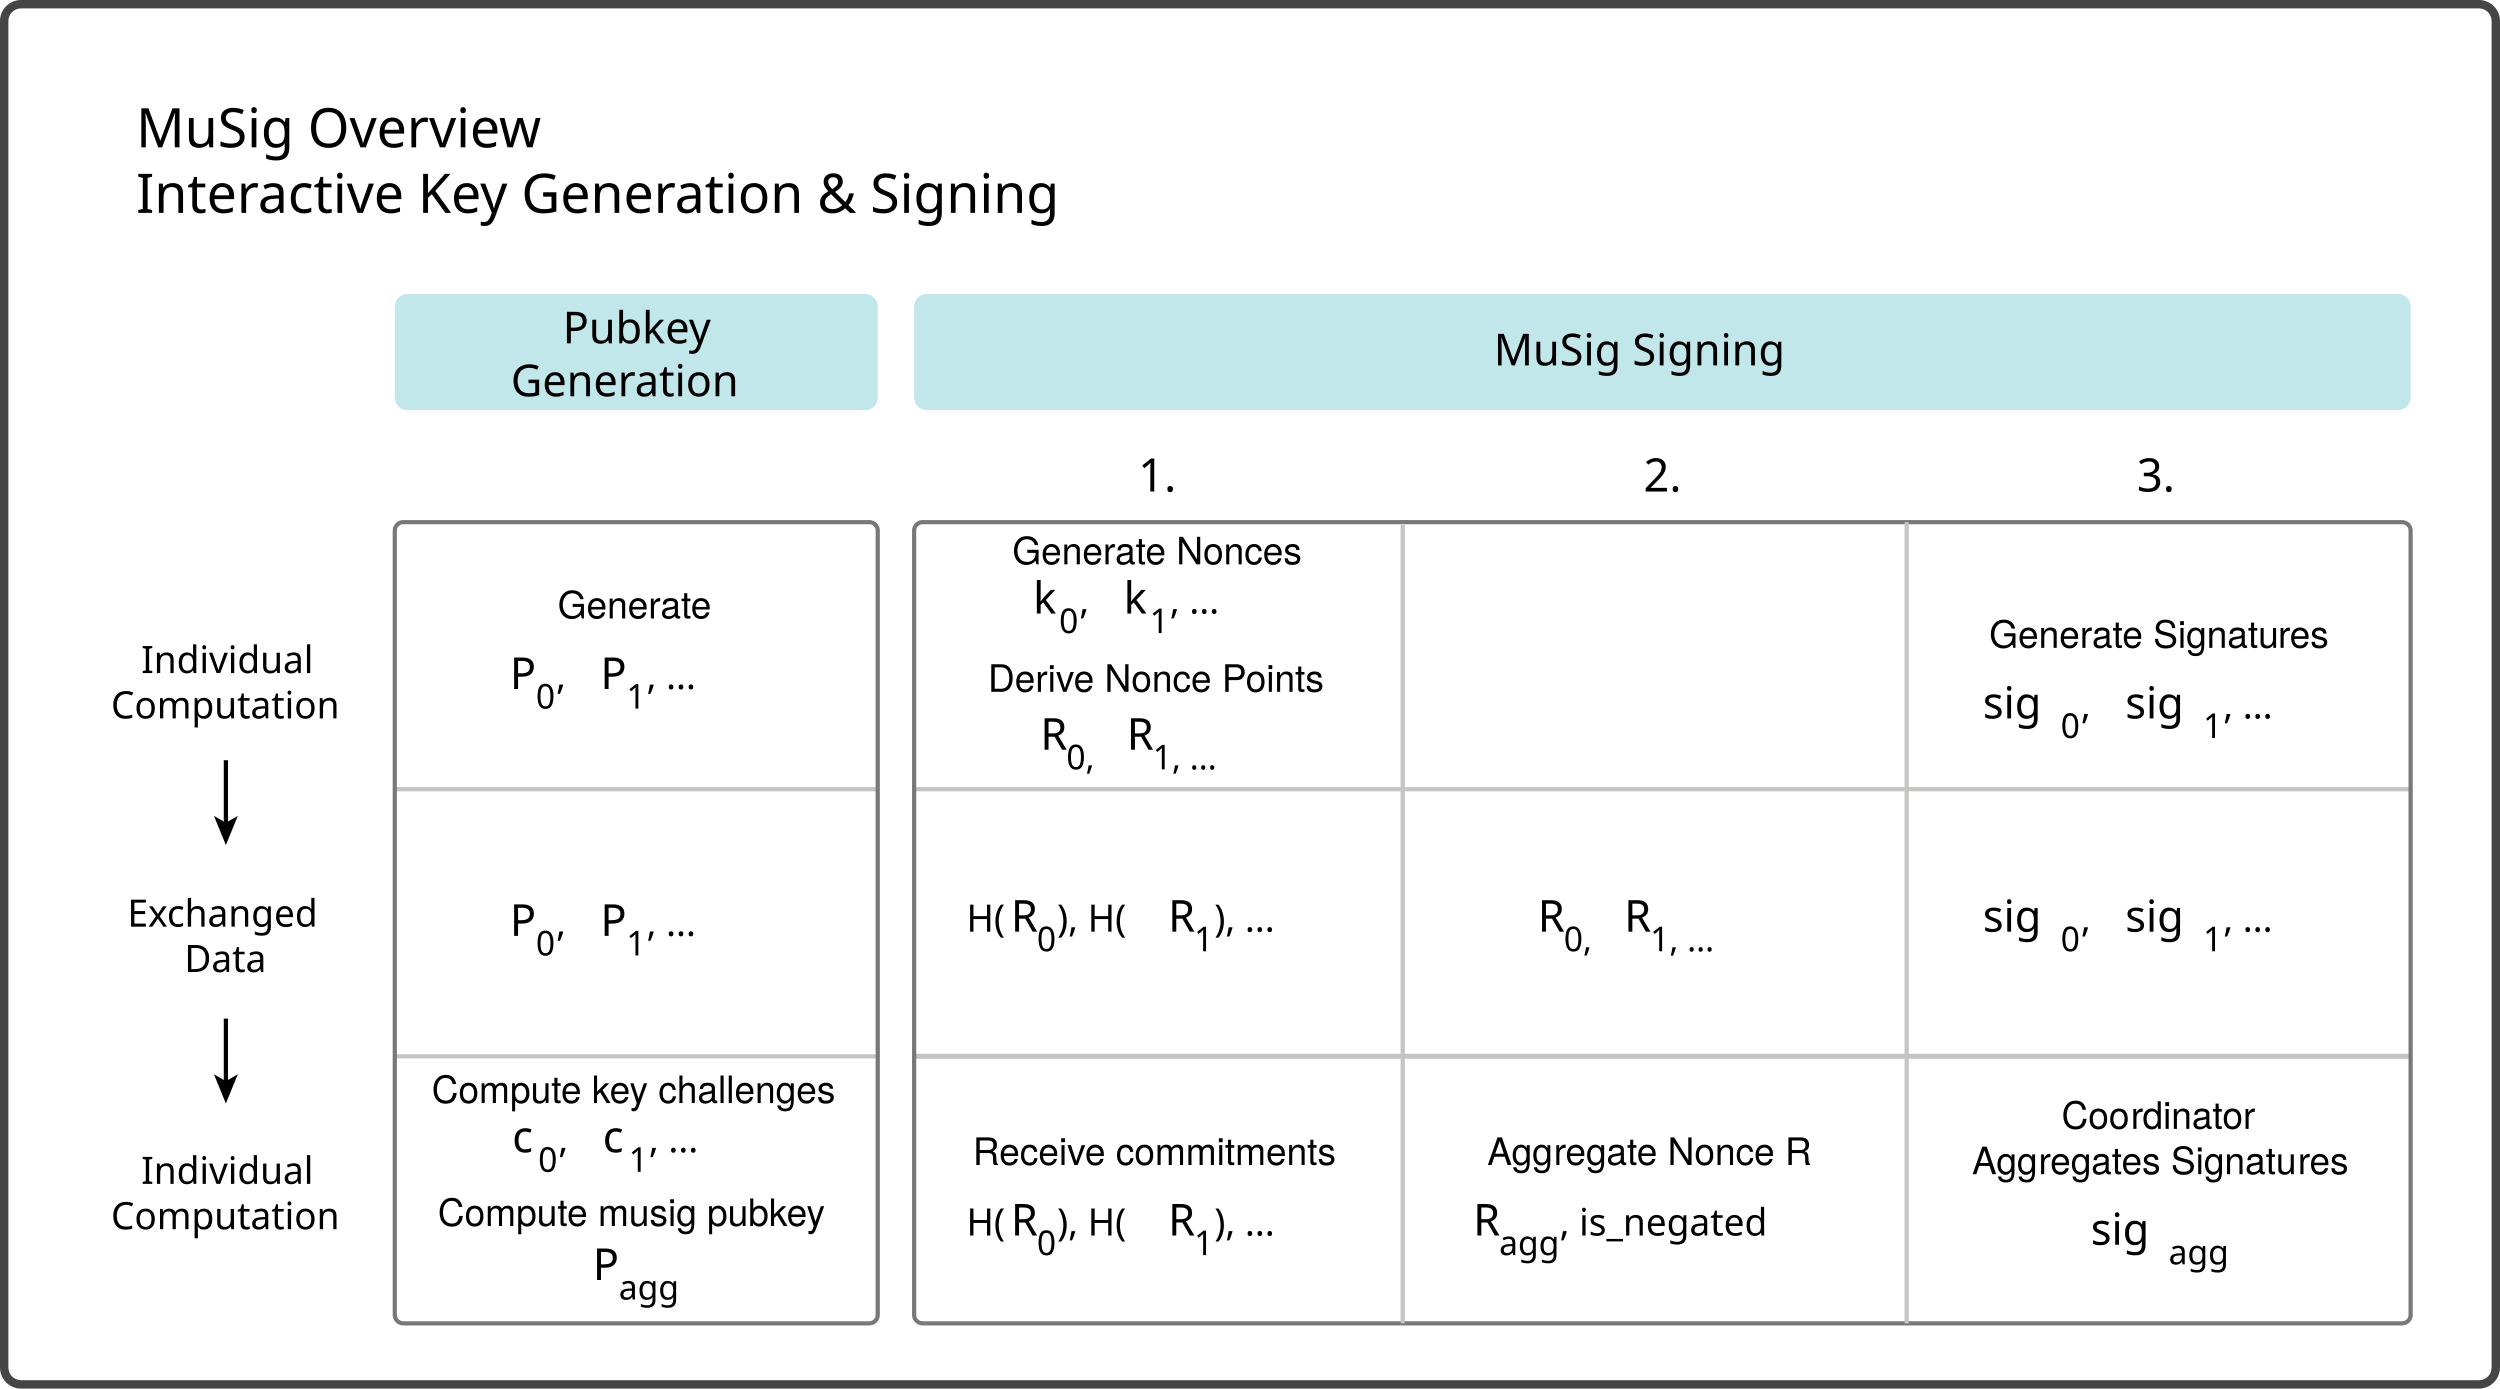
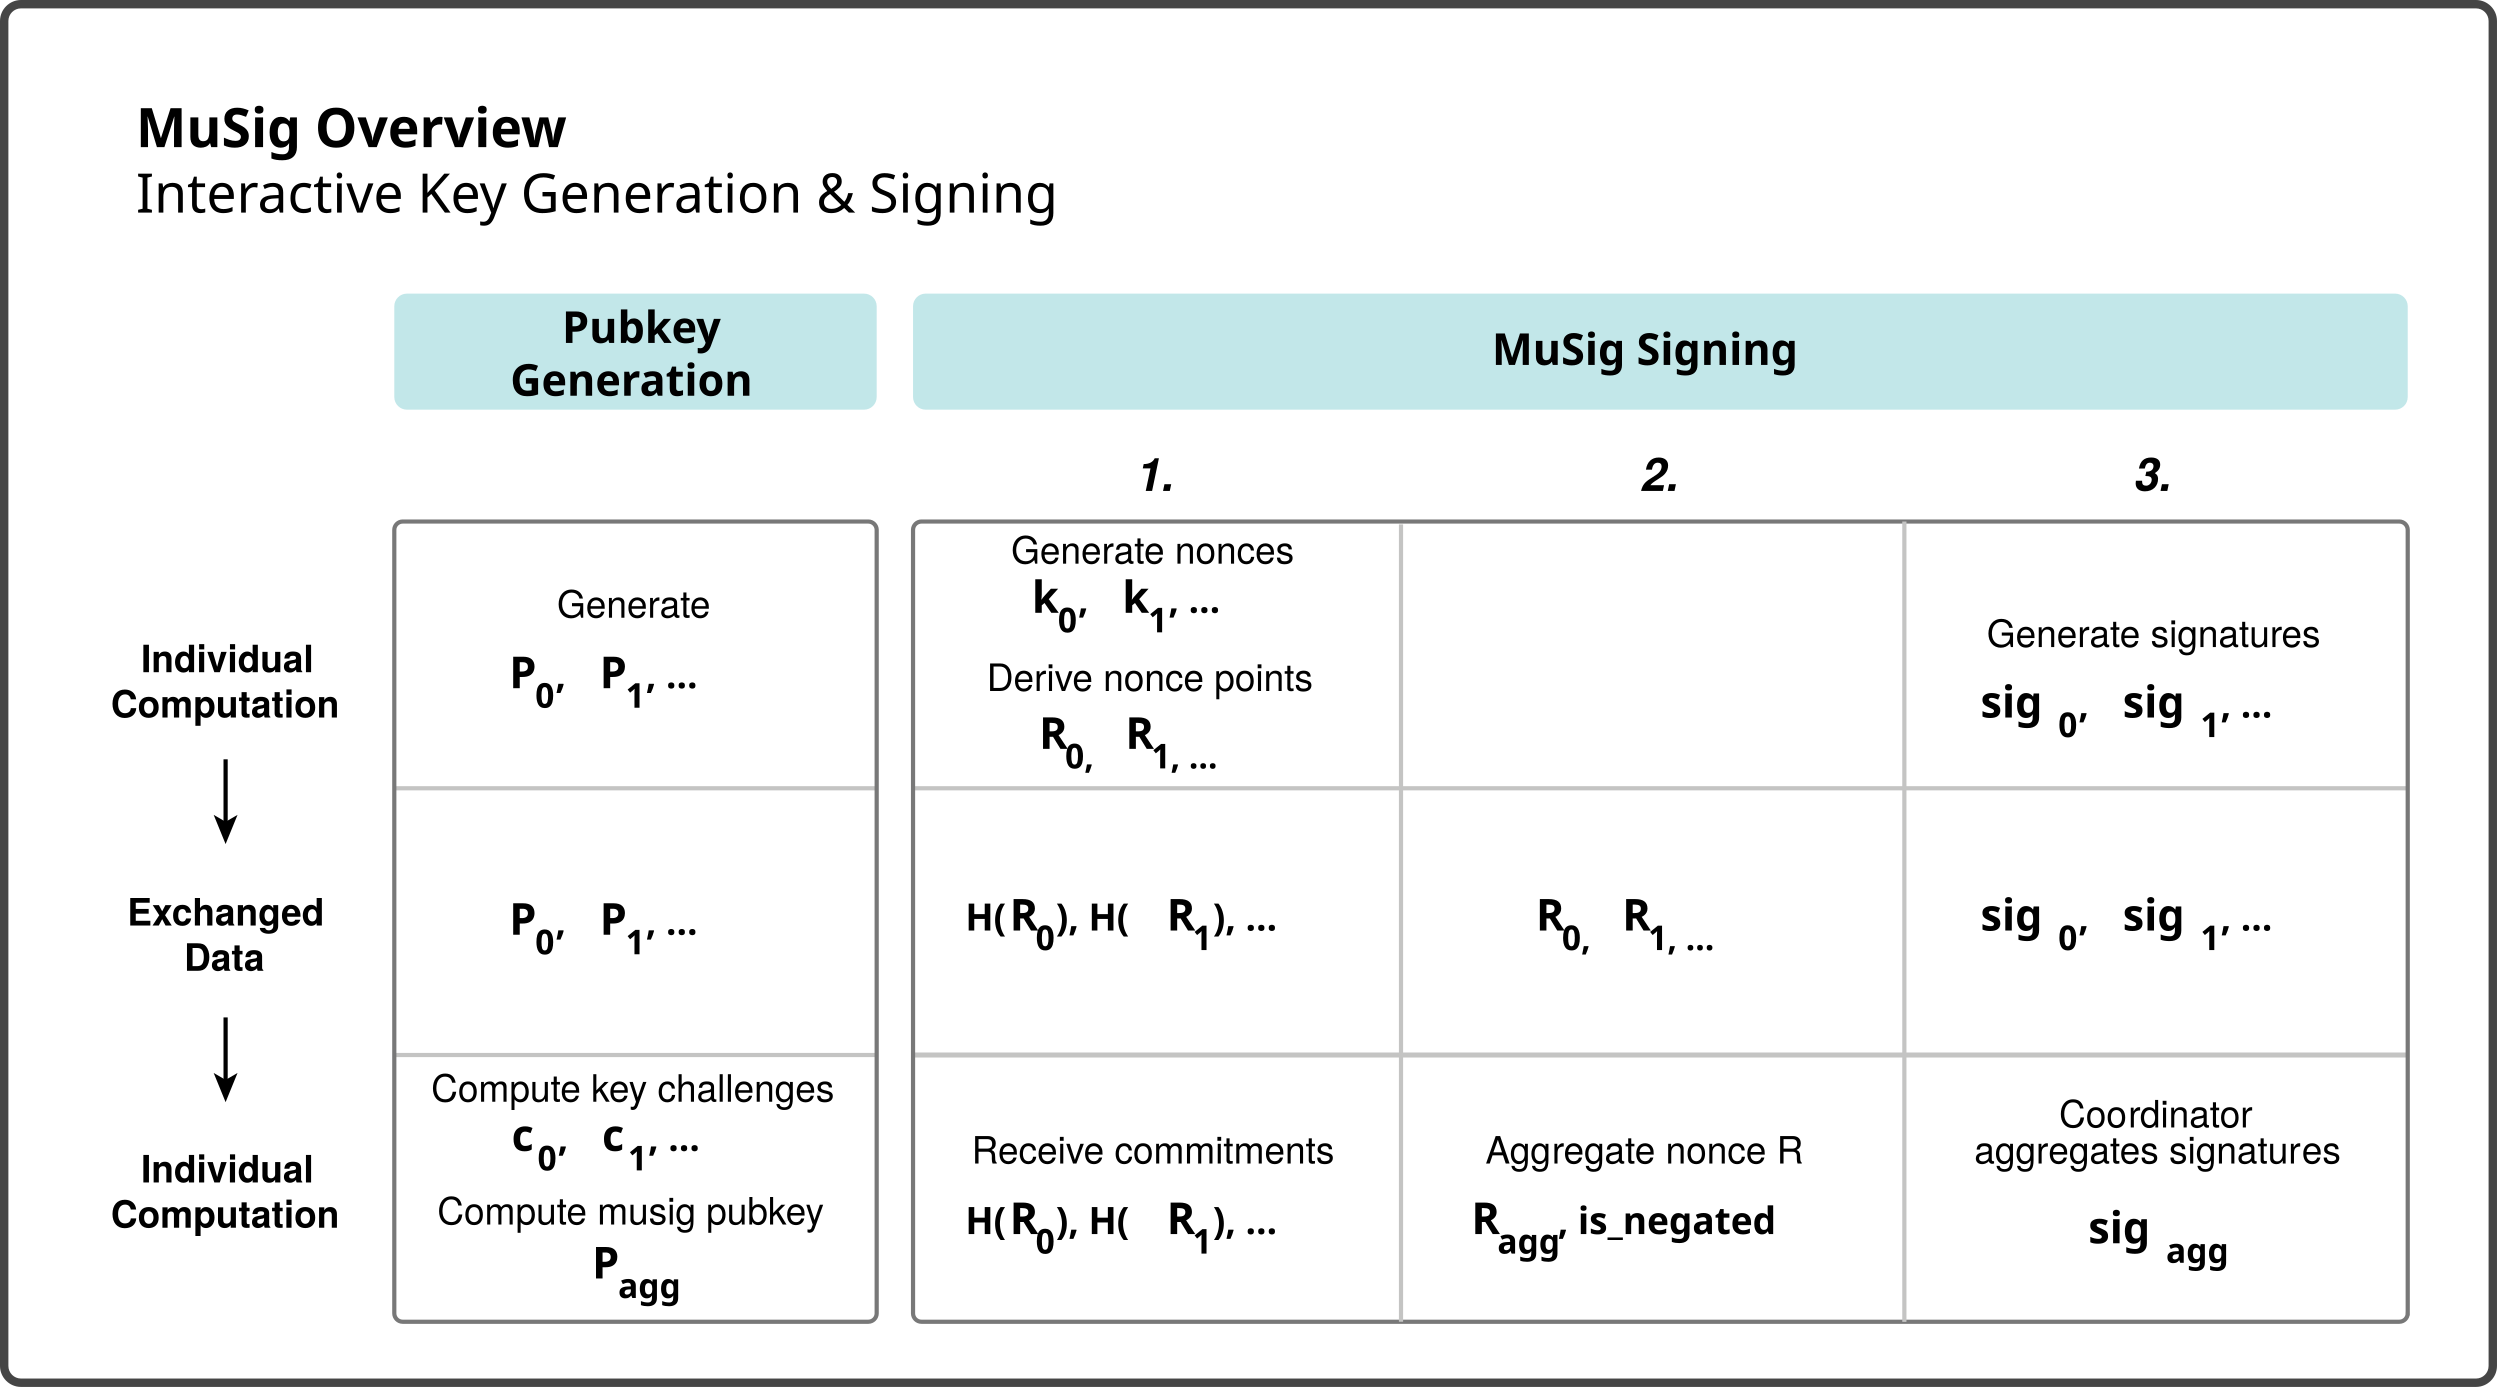
- <svg xmlns="http://www.w3.org/2000/svg" version="1.1" id="TapTree-2.1" x="0px" y="0px" width="595.28px" height="330.643px" viewBox="0 0 595.28 330.643" enable-background="new 0 0 595.28 330.643" xml:space="preserve">
-   <g>
-     <path fill="#454545" d="M590.28,2c1.654,0,3,1.346,3,3v320.643c0,1.654-1.346,3-3,3H5c-1.654,0-3-1.346-3-3V5c0-1.654,1.346-3,3-3   H590.28 M590.28,0H5C2.25,0,0,2.25,0,5v320.643c0,2.75,2.25,5,5,5h585.28c2.75,0,5-2.25,5-5V5C595.28,2.25,593.03,0,590.28,0   L590.28,0z" />
-   </g>
-   <g opacity="0.65">
-     <path fill="#A1DADE" d="M209,94.666c0,1.65-1.35,3-3,3H97c-1.65,0-3-1.35-3-3V73c0-1.65,1.35-3,3-3h109c1.65,0,3,1.35,3,3V94.666z" />
-   </g>
-   <g opacity="0.65">
-     <path fill="#A1DADE" d="M573.999,94.666c0,1.65-1.35,3-3,3H220.667c-1.65,0-3-1.35-3-3V73c0-1.65,1.35-3,3-3h350.333   c1.65,0,3,1.35,3,3V94.666z" />
-   </g>
-   <g>
-     <rect x="32.422" y="25.333" fill="none" width="416.578" height="50.667" />
-     <text transform="matrix(0.9799 0 0 1 32.4224 35.0835)">
-       <tspan x="0" y="0" font-family="'RobotoMono-Bold'" font-size="13">MuSig Overview</tspan>
-       <tspan x="0" y="15.6" font-family="'RobotoMono-Light'" font-size="13">Interactive Key Generation &amp; Signing</tspan>
-     </text>
-   </g>
-   <g>
-     <rect x="96.944" y="73.875" fill="none" width="111.155" height="23.832" />
-     <text transform="matrix(0.9799 0 0 1 133.999 81.7505)">
-       <tspan x="0" y="0" font-family="'RobotoMono-Bold'" font-size="10.5">Pubkey</tspan>
-       <tspan x="-12.602" y="12.6" font-family="'RobotoMono-Bold'" font-size="10.5">Generation</tspan>
-     </text>
-   </g>
-   <g>
-     <rect x="98.134" y="140.834" fill="none" width="105.578" height="40.089" />
-     <text transform="matrix(0.9799 0 0 1 132.7954 147.2603)" font-family="'HelveticaNeue'" font-size="9">Generate</text>
-     <text transform="matrix(0.9799 0 0 1 121.4258 164.0605)" font-family="'RobotoMono-Bold'" font-size="10.5">P</text>
-     <text transform="matrix(0.5713 0 0 0.583 127.6001 168.7222)" font-family="'RobotoMono-Bold'" font-size="14">0</text>
-     <text transform="matrix(0.9799 0 0 1 132.3994 164.0605)" font-family="'RobotoMono-Bold'" font-size="9">, </text>
-     <text transform="matrix(0.9799 0 0 1 142.9844 164.0605)" font-family="'RobotoMono-Bold'" font-size="10.5">P</text>
-     <text transform="matrix(0.5713 0 0 0.583 149.1587 168.7222)" font-family="'RobotoMono-Bold'" font-size="14">1</text>
-     <text transform="matrix(0.9799 0 0 1 153.958 164.0605)" font-family="'RobotoMono-Bold'" font-size="9">, ...</text>
-   </g>
-   <g>
-     <rect x="98.134" y="212.341" fill="none" width="105.578" height="40.089" />
-     <text transform="matrix(0.9799 0 0 1 121.4258 222.8413)" font-family="'RobotoMono-Bold'" font-size="10.5">P</text>
-     <text transform="matrix(0.5713 0 0 0.583 127.6001 227.5034)" font-family="'RobotoMono-Bold'" font-size="14">0</text>
-     <text transform="matrix(0.9799 0 0 1 132.3994 222.8413)" font-family="'RobotoMono-Bold'" font-size="9">, </text>
-     <text transform="matrix(0.9799 0 0 1 142.9844 222.8413)" font-family="'RobotoMono-Bold'" font-size="10.5">P</text>
-     <text transform="matrix(0.5713 0 0 0.583 149.1587 227.5034)" font-family="'RobotoMono-Bold'" font-size="14">1</text>
-     <text transform="matrix(0.9799 0 0 1 153.958 222.8413)" font-family="'RobotoMono-Bold'" font-size="9">, ...</text>
-   </g>
-   <g>
-     <rect x="98.679" y="263.864" fill="none" width="105.578" height="17.771" />
-     <text transform="matrix(0.9799 0 0 1 121.9717 274.3643)" font-family="'RobotoMono-Bold'" font-size="10.5">c</text>
-     <text transform="matrix(0.5713 0 0 0.583 128.146 279.0264)" font-family="'RobotoMono-Bold'" font-size="14">0</text>
-     <text transform="matrix(0.9799 0 0 1 132.9453 274.3643)" font-family="'RobotoMono-Bold'" font-size="9">, </text>
-     <text transform="matrix(0.9799 0 0 1 143.5303 274.3643)" font-family="'RobotoMono-Bold'" font-size="10.5">c</text>
-     <text transform="matrix(0.5713 0 0 0.583 149.7046 279.0264)" font-family="'RobotoMono-Bold'" font-size="14">1</text>
-     <text transform="matrix(0.9799 0 0 1 154.5039 274.3643)" font-family="'RobotoMono-Bold'" font-size="9">, ...</text>
-   </g>
-   <g>
-     <rect x="98.679" y="256.229" fill="none" width="105.578" height="7.437" />
-     <text transform="matrix(0.9799 0 0 1 102.7881 262.6548)" font-family="'HelveticaNeue'" font-size="9">Compute key challenges</text>
-   </g>
-   <g>
-     <rect x="98.679" y="285.583" transform="matrix(1 -0.0016 0.0016 1 -0.4654 0.2441)" fill="none" width="105.578" height="7.437" />
-     <text transform="matrix(0.9799 0 0 1 104.2471 291.9238)" font-family="'HelveticaNeue'" font-size="9">Compute musig pubkey</text>
-   </g>
-   <g>
-     <rect x="138.68" y="294.306" transform="matrix(1 -0.0016 0.0016 1 -0.499 0.2462)" fill="none" width="25.578" height="26.667" />
-     <text transform="matrix(0.9799 0 0 1 141.1694 304.7852)" font-family="'RobotoMono-Bold'" font-size="10.5">P</text>
-     <text transform="matrix(0.5713 0 0 0.583 147.3438 309.4473)" font-family="'RobotoMono-Bold'" font-size="14">agg</text>
-   </g>
-   <g>
-     <rect x="222.722" y="135.586" fill="none" width="105.579" height="17.771" />
-     <text transform="matrix(0.9799 0 0 1 246.0146 146.0864)" font-family="'RobotoMono-Bold'" font-size="10.5">k</text>
-     <text transform="matrix(0.5713 0 0 0.583 252.189 150.7485)" font-family="'RobotoMono-Bold'" font-size="14">0</text>
-     <text transform="matrix(0.9799 0 0 1 256.9883 146.0864)" font-family="'RobotoMono-Bold'" font-size="9">, </text>
-     <text transform="matrix(0.9799 0 0 1 267.5732 146.0864)" font-family="'RobotoMono-Bold'" font-size="10.5">k</text>
-     <text transform="matrix(0.5713 0 0 0.583 273.7476 150.7485)" font-family="'RobotoMono-Bold'" font-size="14">1</text>
-     <text transform="matrix(0.9799 0 0 1 278.5469 146.0864)" font-family="'RobotoMono-Bold'" font-size="9">, ...</text>
-   </g>
-   <g>
-     <rect x="222.722" y="127.951" fill="none" width="105.579" height="7.437" />
-     <text transform="matrix(0.9799 0 0 1 241.0508 134.377)" font-family="'HelveticaNeue'" font-size="9">Generate Nonces</text>
-   </g>
-   <g>
-     <rect x="222.722" y="158.305" fill="none" width="105.579" height="7.437" />
-     <text transform="matrix(0.9799 0 0 1 235.2524 164.731)" font-family="'HelveticaNeue'" font-size="9">Derive Nonce Points</text>
-   </g>
-   <g>
-     <rect x="214.556" y="168.024" fill="none" width="121.911" height="26.667" />
-     <text transform="matrix(0.9799 0 0 1 247.7393 178.5239)" font-family="'RobotoMono-Bold'" font-size="10.5">R</text>
-     <text transform="matrix(0.5713 0 0 0.583 253.9136 183.186)" font-family="'RobotoMono-Bold'" font-size="14">0, </text>
-     <text transform="matrix(0.9799 0 0 1 268.3115 178.5239)" font-family="'RobotoMono-Bold'" font-size="10.5">R</text>
-     <text transform="matrix(0.5713 0 0 0.583 274.4858 183.186)" font-family="'RobotoMono-Bold'" font-size="14">1, ...</text>
-   </g>
-   <g>
-     <rect x="333" y="211.341" fill="none" width="121.91" height="26.667" />
-     <text transform="matrix(0.9799 0 0 1 366.1836 221.8413)" font-family="'RobotoMono-Bold'" font-size="10.5">R</text>
-     <text transform="matrix(0.5713 0 0 0.583 372.3574 226.5034)" font-family="'RobotoMono-Bold'" font-size="14">0, </text>
-     <text transform="matrix(0.9799 0 0 1 386.7559 221.8413)" font-family="'RobotoMono-Bold'" font-size="10.5">R</text>
-     <text transform="matrix(0.5713 0 0 0.583 392.9297 226.5034)" font-family="'RobotoMono-Bold'" font-size="14">1, ...</text>
-   </g>
-   <g>
-     <rect x="222.721" y="211.341" fill="none" width="105.579" height="41.667" />
-     <text transform="matrix(0.9799 0 0 1 230.1362 221.8413)" font-family="'RobotoMono-Bold'" font-size="9">H(</text>
-     <text transform="matrix(0.9799 0 0 1 240.7212 221.8413)" font-family="'RobotoMono-Bold'" font-size="10.5">R</text>
-     <text transform="matrix(0.5713 0 0 0.583 246.8955 226.5034)" font-family="'RobotoMono-Bold'" font-size="14">0</text>
-     <text transform="matrix(0.9799 0 0 1 251.6948 221.8413)" font-family="'RobotoMono-Bold'" font-size="9">), H(</text>
-     <text transform="matrix(0.9799 0 0 1 278.1572 221.8413)" font-family="'RobotoMono-Bold'" font-size="10.5">R</text>
-     <text transform="matrix(0.5713 0 0 0.583 284.3315 226.5034)" font-family="'RobotoMono-Bold'" font-size="14">1</text>
-     <text transform="matrix(0.9799 0 0 1 289.1309 221.8413)" font-family="'RobotoMono-Bold'" font-size="9">), ...</text>
-   </g>
-   <g>
-     <rect x="340.043" y="270.968" fill="none" width="105.579" height="44.137" />
-     <text transform="matrix(0.9799 0 0 1 354.126 277.3936)" font-family="'HelveticaNeue'" font-size="9">Agg</text>
-     <text transform="matrix(0.9799 0 0 1 369.9648 277.3936)" font-family="'HelveticaNeue'" font-size="9">r</text>
-     <text transform="matrix(0.9799 0 0 1 372.7422 277.3936)" font-family="'HelveticaNeue'" font-size="9">egate Nonce R</text>
-     <text transform="matrix(0.9799 0 0 1 350.792 294.1938)" font-family="'RobotoMono-Bold'" font-size="10.5">R</text>
-     <text transform="matrix(0.5713 0 0 0.583 356.9668 298.8555)" font-family="'RobotoMono-Bold'" font-size="14">agg</text>
-     <text transform="matrix(0.9799 0 0 1 371.3643 294.1938)" font-family="'RobotoMono-Bold'" font-size="9">, is_negated</text>
-   </g>
-   <g>
-     <rect x="222.721" y="270.968" fill="none" width="105.579" height="44.137" />
-     <text transform="matrix(0.9799 0 0 1 231.6445 277.3936)" font-family="'HelveticaNeue'" font-size="9">Receive commitments</text>
-     <text transform="matrix(0.9799 0 0 1 230.1362 294.1938)" font-family="'RobotoMono-Bold'" font-size="9">H(</text>
-     <text transform="matrix(0.9799 0 0 1 240.7212 294.1938)" font-family="'RobotoMono-Bold'" font-size="10.5">R</text>
-     <text transform="matrix(0.5713 0 0 0.583 246.8955 298.8555)" font-family="'RobotoMono-Bold'" font-size="14">0</text>
-     <text transform="matrix(0.9799 0 0 1 251.6948 294.1938)" font-family="'RobotoMono-Bold'" font-size="9">), H(</text>
-     <text transform="matrix(0.9799 0 0 1 278.1572 294.1938)" font-family="'RobotoMono-Bold'" font-size="10.5">R</text>
-     <text transform="matrix(0.5713 0 0 0.583 284.3315 298.8555)" font-family="'RobotoMono-Bold'" font-size="14">1</text>
-     <text transform="matrix(0.9799 0 0 1 289.1309 294.1938)" font-family="'RobotoMono-Bold'" font-size="9">), ...</text>
-   </g>
-   <g>
-     <rect x="456" y="147.834" fill="none" width="116" height="25.334" />
-     <text transform="matrix(0.9799 0 0 1 473.6582 154.2603)" font-family="'HelveticaNeue'" font-size="9">Generate Signatu</text>
-     <text transform="matrix(0.9799 0 0 1 542.418 154.2603)" font-family="'HelveticaNeue'" font-size="9">r</text>
-     <text transform="matrix(0.9799 0 0 1 545.1963 154.2603)" font-family="'HelveticaNeue'" font-size="9">es</text>
-     <text transform="matrix(0.9799 0 0 1 472.1543 171.0605)" font-family="'RobotoMono-Bold'" font-size="10.5">sig</text>
-     <text transform="matrix(0.5713 0 0 0.583 490.6777 175.7222)" font-family="'RobotoMono-Bold'" font-size="14">0</text>
-     <text transform="matrix(0.9799 0 0 1 495.4766 171.0605)" font-family="'RobotoMono-Bold'" font-size="9">, </text>
-     <text transform="matrix(0.9799 0 0 1 506.0615 171.0605)" font-family="'RobotoMono-Bold'" font-size="10.5">sig</text>
-     <text transform="matrix(0.5713 0 0 0.583 524.584 175.7222)" font-family="'RobotoMono-Bold'" font-size="14">1</text>
-     <text transform="matrix(0.9799 0 0 1 529.3838 171.0605)" font-family="'RobotoMono-Bold'" font-size="9">, ...</text>
-   </g>
-   <g>
-     <rect x="456" y="211.341" fill="none" width="116" height="25.334" />
-     <text transform="matrix(0.9799 0 0 1 472.1543 221.8413)" font-family="'RobotoMono-Bold'" font-size="10.5">sig</text>
-     <text transform="matrix(0.5713 0 0 0.583 490.6777 226.5034)" font-family="'RobotoMono-Bold'" font-size="14">0</text>
-     <text transform="matrix(0.9799 0 0 1 495.4766 221.8413)" font-family="'RobotoMono-Bold'" font-size="9">, </text>
-     <text transform="matrix(0.9799 0 0 1 506.0615 221.8413)" font-family="'RobotoMono-Bold'" font-size="10.5">sig</text>
-     <text transform="matrix(0.5713 0 0 0.583 524.584 226.5034)" font-family="'RobotoMono-Bold'" font-size="14">1</text>
-     <text transform="matrix(0.9799 0 0 1 529.3838 221.8413)" font-family="'RobotoMono-Bold'" font-size="9">, ...</text>
-   </g>
-   <g>
-     <rect x="456.312" y="262.366" fill="none" width="116" height="45.81" />
-     <text transform="matrix(0.9799 0 0 1 490.875 268.792)" font-family="'HelveticaNeue'" font-size="9">Coo</text>
-     <text transform="matrix(0.9799 0 0 1 507.3662 268.792)" font-family="'HelveticaNeue'" font-size="9">r</text>
-     <text transform="matrix(0.9799 0 0 1 510.1445 268.792)" font-family="'HelveticaNeue'" font-size="9">dinator </text>
-     <text transform="matrix(0.9799 0 0 1 469.5596 279.5923)" font-family="'HelveticaNeue'" font-size="9">Agg</text>
-     <text transform="matrix(0.9799 0 0 1 485.3984 279.5923)" font-family="'HelveticaNeue'" font-size="9">r</text>
-     <text transform="matrix(0.9799 0 0 1 488.1758 279.5923)" font-family="'HelveticaNeue'" font-size="9">egates Signatu</text>
-     <text transform="matrix(0.9799 0 0 1 547.1396 279.5923)" font-family="'HelveticaNeue'" font-size="9">r</text>
-     <text transform="matrix(0.9799 0 0 1 549.918 279.5923)" font-family="'HelveticaNeue'" font-size="9">es</text>
-     <text transform="matrix(0.9799 0 0 1 497.8506 296.3921)" font-family="'RobotoMono-Bold'" font-size="10.5">sig</text>
-     <text transform="matrix(0.5713 0 0 0.583 516.373 301.0542)" font-family="'RobotoMono-Bold'" font-size="14">agg</text>
-   </g>
-   <g>
-     <rect x="336.545" y="79.126" fill="none" width="118.577" height="15.332" />
-     <text transform="matrix(0.9799 0 0 1 355.7002 87.001)" font-family="'RobotoMono-Bold'" font-size="10.5">MuSig Signing</text>
-   </g>
-   <line fill="none" stroke="#C4C4C3" stroke-width="1.2" stroke-miterlimit="10" x1="217.667" y1="251.514" x2="573.999" y2="251.514" />
-   <line stroke="#C4C4C3" stroke-miterlimit="10" x1="217.667" y1="187.923" x2="573.999" y2="187.923" />
-   <line stroke="#C4C4C3" stroke-miterlimit="10" x1="94" y1="251.514" x2="209" y2="251.514" />
-   <line stroke="#C4C4C3" stroke-miterlimit="10" x1="94" y1="187.923" x2="209" y2="187.923" />
-   <g>
-     <rect x="231.722" y="109.186" fill="none" width="87.579" height="15.833" />
-     <text transform="matrix(0.9799 0 0 1 271.0161 117.0396)" font-family="'HelveticaNeue-BoldItalic'" font-size="11">1.</text>
-   </g>
-   <g>
-     <rect x="352.044" y="109.186" fill="none" width="87.578" height="15.833" />
-     <text transform="matrix(0.9799 0 0 1 391.3379 117.0396)" font-family="'HelveticaNeue-BoldItalic'" font-size="11">2.</text>
-   </g>
-   <g>
-     <rect x="469.522" y="109.186" fill="none" width="87.578" height="15.833" />
-     <text transform="matrix(0.9799 0 0 1 508.8164 117.0396)" font-family="'HelveticaNeue-BoldItalic'" font-size="11">3.</text>
-   </g>
-   <g>
-     <path fill="none" stroke="#787878" stroke-miterlimit="10" d="M209,313.104c0,1.1-0.9,2-2,2H96c-1.1,0-2-0.9-2-2V126.333   c0-1.1,0.9-2,2-2h111c1.1,0,2,0.9,2,2V313.104z" />
-   </g>
-   <g>
-     <path fill="none" stroke="#787878" stroke-miterlimit="10" d="M573.999,313.104c0,1.1-0.9,2-2,2H219.667c-1.1,0-2-0.9-2-2V126.333   c0-1.1,0.9-2,2-2h352.333c1.1,0,2,0.9,2,2V313.104z" />
-   </g>
-   <line stroke="#C4C4C3" stroke-miterlimit="10" x1="334" y1="125.019" x2="334" y2="315.104" />
-   <line stroke="#C4C4C3" stroke-miterlimit="10" x1="453.999" y1="124.333" x2="453.999" y2="315.135" />
-   <g>
-     <rect x="9.995" y="153.834" fill="none" width="87.577" height="31.667" />
-     <text transform="matrix(0.9799 0 0 1 33.6274 160.2598)">
-       <tspan x="0" y="0" font-family="'HelveticaNeue-Bold'" font-size="9">Individual</tspan>
-       <tspan x="-7.339" y="10.8" font-family="'HelveticaNeue-Bold'" font-size="9">Computation</tspan>
-     </text>
-   </g>
-   <g>
-     <rect x="9.995" y="275.468" fill="none" width="87.577" height="31.667" />
-     <text transform="matrix(0.9799 0 0 1 33.6274 281.8936)">
-       <tspan x="0" y="0" font-family="'HelveticaNeue-Bold'" font-size="9">Individual</tspan>
-       <tspan x="-7.339" y="10.8" font-family="'HelveticaNeue-Bold'" font-size="9">Computation</tspan>
-     </text>
-   </g>
-   <g>
-     <rect x="13.278" y="214.219" fill="none" width="81.011" height="36.333" />
-     <text transform="matrix(0.9799 0 0 1 30.3467 220.6445)">
-       <tspan x="0" y="0" font-family="'HelveticaNeue-Bold'" font-size="9">Exchanged</tspan>
-       <tspan x="13.833" y="10.8" font-family="'HelveticaNeue-Bold'" font-size="9">Data</tspan>
-     </text>
-   </g>
-   <g>
-     <g>
-       <line fill="none" stroke="#000000" stroke-miterlimit="10" x1="53.783" y1="196.282" x2="53.783" y2="181.021" />
-       <g>
-         <polygon points="53.783,201.224 56.629,194.26 53.783,195.912 50.938,194.26    " />
-       </g>
-     </g>
-   </g>
-   <g>
-     <g>
-       <line fill="none" stroke="#000000" stroke-miterlimit="10" x1="53.783" y1="257.813" x2="53.783" y2="242.552" />
-       <g>
-         <polygon points="53.783,262.755 56.629,255.791 53.783,257.443 50.938,255.791    " />
+ <svg xmlns="http://www.w3.org/2000/svg" width="100%" height="100%" viewBox="0 0 596 331" version="1.1" xml:space="preserve" style="fill-rule:evenodd;clip-rule:evenodd;stroke-miterlimit:10;">
+   <g id="Artboard1" transform="matrix(0.465078,0,0,0.459167,0,0)">
+     <rect x="0" y="0" width="1280" height="720" style="fill:none;" />
+     <clipPath id="_clip1">
+       <rect x="0" y="0" width="1280" height="720" />
+     </clipPath>
+     <g clip-path="url(#_clip1)">
+       <g transform="matrix(2.15018,0,0,2.17786,0,0)">
+         <path d="M590.28,2C591.934,2 593.28,3.346 593.28,5L593.28,325.643C593.28,327.297 591.934,328.643 590.28,328.643L5,328.643C3.346,328.643 2,327.297 2,325.643L2,5C2,3.346 3.346,2 5,2L590.28,2M590.28,0L5,0C2.25,0 0,2.25 0,5L0,325.643C0,328.393 2.25,330.643 5,330.643L590.28,330.643C593.03,330.643 595.28,328.393 595.28,325.643L595.28,5C595.28,2.25 593.03,0 590.28,0Z" style="fill:rgb(69,69,69);fill-rule:nonzero;" />
+       </g>
+       <g transform="matrix(2.15018,0,0,2.17786,0,0)">
+         <path d="M209,94.666C209,96.316 207.65,97.666 206,97.666L97,97.666C95.35,97.666 94,96.316 94,94.666L94,73C94,71.35 95.35,70 97,70L206,70C207.65,70 209,71.35 209,73L209,94.666Z" style="fill:rgb(161,218,222);fill-opacity:0.65;fill-rule:nonzero;" />
+       </g>
+       <g transform="matrix(2.15018,0,0,2.17786,0,0)">
+         <path d="M573.999,94.666C573.999,96.316 572.649,97.666 570.999,97.666L220.667,97.666C219.017,97.666 217.667,96.316 217.667,94.666L217.667,73C217.667,71.35 219.017,70 220.667,70L571,70C572.65,70 574,71.35 574,73L574,94.666L573.999,94.666Z" style="fill:rgb(161,218,222);fill-opacity:0.65;fill-rule:nonzero;" />
+       </g>
+       <g transform="matrix(2.15018,0,0,2.17786,0,0)">
+         <rect x="32.422" y="25.333" width="416.578" height="50.667" style="fill:none;" />
+       </g>
+       <g transform="matrix(2.10696,0,0,2.17786,69.7139,76.4069)">
+         <text x="0px" y="0px" style="font-family:'RobotoMono-Bold', 'Roboto Mono';font-weight:700;font-size:13px;">MuSig Overview</text>
+         <g transform="matrix(1,0,0,1,0,15.6)">
+           <text x="0px" y="0px" style="font-family:'RobotoMono-Light', 'Roboto Mono';font-weight:300;font-size:13px;">Interactive Key Generation &amp; Signing</text>
+         </g>
+       </g>
+       <g transform="matrix(2.15018,0,0,2.17786,0,0)">
+         <rect x="96.944" y="73.875" width="111.155" height="23.832" style="fill:none;" />
+       </g>
+       <g transform="matrix(2.10696,0,0,2.17786,288.121,178.041)">
+         <text x="0px" y="0px" style="font-family:'RobotoMono-Bold', 'Roboto Mono';font-weight:700;font-size:10.5px;">Pubkey</text>
+         <g transform="matrix(1,0,0,1,-12.602,12.6)">
+           <text x="0px" y="0px" style="font-family:'RobotoMono-Bold', 'Roboto Mono';font-weight:700;font-size:10.5px;">Generation</text>
+         </g>
+       </g>
+       <g transform="matrix(2.15018,0,0,2.17786,0,0)">
+         <rect x="98.134" y="140.834" width="105.578" height="40.089" style="fill:none;" />
+       </g>
+       <g transform="matrix(2.10696,0,0,2.17786,285.534,320.712)">
+         <text x="0px" y="0px" style="font-family:'HelveticaNeue', 'Helvetica Neue';font-size:9px;">Generate</text>
+       </g>
+       <g transform="matrix(2.10696,0,0,2.17786,261.087,357.301)">
+         <text x="0px" y="0px" style="font-family:'RobotoMono-Bold', 'Roboto Mono';font-weight:700;font-size:10.5px;">P</text>
+       </g>
+       <g transform="matrix(1.2284,0,0,1.26969,274.363,367.453)">
+         <text x="0px" y="0px" style="font-family:'RobotoMono-Bold', 'Roboto Mono';font-weight:700;font-size:14px;">0</text>
+       </g>
+       <g transform="matrix(2.10696,0,0,2.17786,284.682,357.301)">
+         <text x="0px" y="0px" style="font-family:'RobotoMono-Bold', 'Roboto Mono';font-weight:700;font-size:9px;">,</text>
+       </g>
+       <g transform="matrix(2.10696,0,0,2.17786,307.442,357.301)">
+         <text x="0px" y="0px" style="font-family:'RobotoMono-Bold', 'Roboto Mono';font-weight:700;font-size:10.5px;">P</text>
+       </g>
+       <g transform="matrix(1.2284,0,0,1.26969,320.718,367.453)">
+         <text x="0px" y="0px" style="font-family:'RobotoMono-Bold', 'Roboto Mono';font-weight:700;font-size:14px;">1</text>
+       </g>
+       <g transform="matrix(2.10696,0,0,2.17786,331.037,357.301)">
+         <text x="0px" y="0px" style="font-family:'RobotoMono-Bold', 'Roboto Mono';font-weight:700;font-size:9px;">, ...</text>
+       </g>
+       <g transform="matrix(2.15018,0,0,2.17786,0,0)">
+         <rect x="98.134" y="212.341" width="105.578" height="40.089" style="fill:none;" />
+       </g>
+       <g transform="matrix(2.10696,0,0,2.17786,261.087,485.317)">
+         <text x="0px" y="0px" style="font-family:'RobotoMono-Bold', 'Roboto Mono';font-weight:700;font-size:10.5px;">P</text>
+       </g>
+       <g transform="matrix(1.2284,0,0,1.26969,274.363,495.47)">
+         <text x="0px" y="0px" style="font-family:'RobotoMono-Bold', 'Roboto Mono';font-weight:700;font-size:14px;">0</text>
+       </g>
+       <g transform="matrix(2.10696,0,0,2.17786,284.682,485.317)">
+         <text x="0px" y="0px" style="font-family:'RobotoMono-Bold', 'Roboto Mono';font-weight:700;font-size:9px;">,</text>
+       </g>
+       <g transform="matrix(2.10696,0,0,2.17786,307.442,485.317)">
+         <text x="0px" y="0px" style="font-family:'RobotoMono-Bold', 'Roboto Mono';font-weight:700;font-size:10.5px;">P</text>
+       </g>
+       <g transform="matrix(1.2284,0,0,1.26969,320.718,495.47)">
+         <text x="0px" y="0px" style="font-family:'RobotoMono-Bold', 'Roboto Mono';font-weight:700;font-size:14px;">1</text>
+       </g>
+       <g transform="matrix(2.10696,0,0,2.17786,331.037,485.317)">
+         <text x="0px" y="0px" style="font-family:'RobotoMono-Bold', 'Roboto Mono';font-weight:700;font-size:9px;">, ...</text>
+       </g>
+       <g transform="matrix(2.15018,0,0,2.17786,0,0)">
+         <rect x="98.679" y="263.864" width="105.578" height="17.771" style="fill:none;" />
+       </g>
+       <g transform="matrix(2.10696,0,0,2.17786,262.261,597.527)">
+         <text x="0px" y="0px" style="font-family:'RobotoMono-Bold', 'Roboto Mono';font-weight:700;font-size:10.5px;">c</text>
+       </g>
+       <g transform="matrix(1.2284,0,0,1.26969,275.537,607.68)">
+         <text x="0px" y="0px" style="font-family:'RobotoMono-Bold', 'Roboto Mono';font-weight:700;font-size:14px;">0</text>
+       </g>
+       <g transform="matrix(2.10696,0,0,2.17786,285.856,597.527)">
+         <text x="0px" y="0px" style="font-family:'RobotoMono-Bold', 'Roboto Mono';font-weight:700;font-size:9px;">,</text>
+       </g>
+       <g transform="matrix(2.10696,0,0,2.17786,308.615,597.527)">
+         <text x="0px" y="0px" style="font-family:'RobotoMono-Bold', 'Roboto Mono';font-weight:700;font-size:10.5px;">c</text>
+       </g>
+       <g transform="matrix(1.2284,0,0,1.26969,321.891,607.68)">
+         <text x="0px" y="0px" style="font-family:'RobotoMono-Bold', 'Roboto Mono';font-weight:700;font-size:14px;">1</text>
+       </g>
+       <g transform="matrix(2.10696,0,0,2.17786,332.211,597.527)">
+         <text x="0px" y="0px" style="font-family:'RobotoMono-Bold', 'Roboto Mono';font-weight:700;font-size:9px;">, ...</text>
+       </g>
+       <g transform="matrix(2.15018,0,0,2.17786,0,0)">
+         <rect x="98.679" y="256.229" width="105.578" height="7.437" style="fill:none;" />
+       </g>
+       <g transform="matrix(2.10696,0,0,2.17786,221.013,572.025)">
+         <text x="0px" y="0px" style="font-family:'HelveticaNeue', 'Helvetica Neue';font-size:9px;">Compute key challenges</text>
+       </g>
+       <g transform="matrix(2.15018,-0.00348457,0.00344028,2.17786,-1.00069,0.531615)">
+         <rect x="98.679" y="285.583" width="105.578" height="7.437" style="fill:none;" />
+       </g>
+       <g transform="matrix(2.10696,0,0,2.17786,224.15,635.769)">
+         <text x="0px" y="0px" style="font-family:'HelveticaNeue', 'Helvetica Neue';font-size:9px;">Compute musig pubkey</text>
+       </g>
+       <g transform="matrix(2.15018,-0.00348457,0.00344028,2.17786,-1.07294,0.536189)">
+         <rect x="138.68" y="294.306" width="25.578" height="26.667" style="fill:none;" />
+       </g>
+       <g transform="matrix(2.10696,0,0,2.17786,303.539,663.779)">
+         <text x="0px" y="0px" style="font-family:'RobotoMono-Bold', 'Roboto Mono';font-weight:700;font-size:10.5px;">P</text>
+       </g>
+       <g transform="matrix(1.2284,0,0,1.26969,316.815,673.932)">
+         <text x="0px" y="0px" style="font-family:'RobotoMono-Bold', 'Roboto Mono';font-weight:700;font-size:14px;">agg</text>
+       </g>
+       <g transform="matrix(2.15018,0,0,2.17786,0,0)">
+         <rect x="222.722" y="135.586" width="105.579" height="17.771" style="fill:none;" />
+       </g>
+       <g transform="matrix(2.10696,0,0,2.17786,528.975,318.155)">
+         <text x="0px" y="0px" style="font-family:'RobotoMono-Bold', 'Roboto Mono';font-weight:700;font-size:10.5px;">k</text>
+       </g>
+       <g transform="matrix(1.2284,0,0,1.26969,542.251,328.309)">
+         <text x="0px" y="0px" style="font-family:'RobotoMono-Bold', 'Roboto Mono';font-weight:700;font-size:14px;">0</text>
+       </g>
+       <g transform="matrix(2.10696,0,0,2.17786,552.57,318.155)">
+         <text x="0px" y="0px" style="font-family:'RobotoMono-Bold', 'Roboto Mono';font-weight:700;font-size:9px;">,</text>
+       </g>
+       <g transform="matrix(2.10696,0,0,2.17786,575.33,318.155)">
+         <text x="0px" y="0px" style="font-family:'RobotoMono-Bold', 'Roboto Mono';font-weight:700;font-size:10.5px;">k</text>
+       </g>
+       <g transform="matrix(1.2284,0,0,1.26969,588.606,328.309)">
+         <text x="0px" y="0px" style="font-family:'RobotoMono-Bold', 'Roboto Mono';font-weight:700;font-size:14px;">1</text>
+       </g>
+       <g transform="matrix(2.10696,0,0,2.17786,598.925,318.155)">
+         <text x="0px" y="0px" style="font-family:'RobotoMono-Bold', 'Roboto Mono';font-weight:700;font-size:9px;">, ...</text>
+       </g>
+       <g transform="matrix(2.15018,0,0,2.17786,0,0)">
+         <rect x="222.722" y="127.951" width="105.579" height="7.437" style="fill:none;" />
+       </g>
+       <g transform="matrix(2.10696,0,0,2.17786,518.302,292.654)">
+         <text x="0px" y="0px" style="font-family:'HelveticaNeue', 'Helvetica Neue';font-size:9px;">Generate nonces</text>
+       </g>
+       <g transform="matrix(2.15018,0,0,2.17786,0,0)">
+         <rect x="222.722" y="158.305" width="105.579" height="7.437" style="fill:none;" />
+       </g>
+       <g transform="matrix(2.10696,0,0,2.17786,505.834,358.761)">
+         <text x="0px" y="0px" style="font-family:'HelveticaNeue', 'Helvetica Neue';font-size:9px;">Derive nonce points</text>
+       </g>
+       <g transform="matrix(2.15018,0,0,2.17786,0,0)">
+         <rect x="214.556" y="168.024" width="121.911" height="26.667" style="fill:none;" />
+       </g>
+       <g transform="matrix(2.10696,0,0,2.17786,532.683,388.8)">
+         <text x="0px" y="0px" style="font-family:'RobotoMono-Bold', 'Roboto Mono';font-weight:700;font-size:10.5px;">R</text>
+       </g>
+       <g transform="matrix(1.2284,0,0,1.26969,545.959,398.953)">
+         <text x="0px" y="0px" style="font-family:'RobotoMono-Bold', 'Roboto Mono';font-weight:700;font-size:14px;">0,</text>
+       </g>
+       <g transform="matrix(2.10696,0,0,2.17786,576.917,388.8)">
+         <text x="0px" y="0px" style="font-family:'RobotoMono-Bold', 'Roboto Mono';font-weight:700;font-size:10.5px;">R</text>
+       </g>
+       <g transform="matrix(1.2284,0,0,1.26969,590.193,398.953)">
+         <text x="0px" y="0px" style="font-family:'RobotoMono-Bold', 'Roboto Mono';font-weight:700;font-size:14px;">1, ...</text>
+       </g>
+       <g transform="matrix(2.15018,0,0,2.17786,0,0)">
+         <rect x="333" y="211.341" width="121.91" height="26.667" style="fill:none;" />
+       </g>
+       <g transform="matrix(2.10696,0,0,2.17786,787.359,483.139)">
+         <text x="0px" y="0px" style="font-family:'RobotoMono-Bold', 'Roboto Mono';font-weight:700;font-size:10.5px;">R</text>
+       </g>
+       <g transform="matrix(1.2284,0,0,1.26969,800.634,493.292)">
+         <text x="0px" y="0px" style="font-family:'RobotoMono-Bold', 'Roboto Mono';font-weight:700;font-size:14px;">0,</text>
+       </g>
+       <g transform="matrix(2.10696,0,0,2.17786,831.593,483.139)">
+         <text x="0px" y="0px" style="font-family:'RobotoMono-Bold', 'Roboto Mono';font-weight:700;font-size:10.5px;">R</text>
+       </g>
+       <g transform="matrix(1.2284,0,0,1.26969,844.868,493.292)">
+         <text x="0px" y="0px" style="font-family:'RobotoMono-Bold', 'Roboto Mono';font-weight:700;font-size:14px;">1, ...</text>
+       </g>
+       <g transform="matrix(2.15018,0,0,2.17786,0,0)">
+         <rect x="222.721" y="211.341" width="105.579" height="41.667" style="fill:none;" />
+       </g>
+       <g transform="matrix(2.10696,0,0,2.17786,494.833,483.139)">
+         <text x="0px" y="0px" style="font-family:'RobotoMono-Bold', 'Roboto Mono';font-weight:700;font-size:9px;">H(</text>
+       </g>
+       <g transform="matrix(2.10696,0,0,2.17786,517.593,483.139)">
+         <text x="0px" y="0px" style="font-family:'RobotoMono-Bold', 'Roboto Mono';font-weight:700;font-size:10.5px;">R</text>
+       </g>
+       <g transform="matrix(1.2284,0,0,1.26969,530.869,493.292)">
+         <text x="0px" y="0px" style="font-family:'RobotoMono-Bold', 'Roboto Mono';font-weight:700;font-size:14px;">0</text>
+       </g>
+       <g transform="matrix(2.10696,0,0,2.17786,541.188,483.139)">
+         <text x="0px" y="0px" style="font-family:'RobotoMono-Bold', 'Roboto Mono';font-weight:700;font-size:9px;">), H(</text>
+       </g>
+       <g transform="matrix(2.10696,0,0,2.17786,598.087,483.139)">
+         <text x="0px" y="0px" style="font-family:'RobotoMono-Bold', 'Roboto Mono';font-weight:700;font-size:10.5px;">R</text>
+       </g>
+       <g transform="matrix(1.2284,0,0,1.26969,611.363,493.292)">
+         <text x="0px" y="0px" style="font-family:'RobotoMono-Bold', 'Roboto Mono';font-weight:700;font-size:14px;">1</text>
+       </g>
+       <g transform="matrix(2.10696,0,0,2.17786,621.682,483.139)">
+         <text x="0px" y="0px" style="font-family:'RobotoMono-Bold', 'Roboto Mono';font-weight:700;font-size:9px;">), ...</text>
+       </g>
+       <g transform="matrix(2.15018,0,0,2.17786,0,0)">
+         <rect x="340.043" y="270.968" width="105.579" height="44.137" style="fill:none;" />
+       </g>
+       <g transform="matrix(2.10696,0,0,2.17786,761.433,604.124)">
+         <text x="0px" y="0px" style="font-family:'HelveticaNeue', 'Helvetica Neue';font-size:9px;">Agg</text>
+       </g>
+       <g transform="matrix(2.10696,0,0,2.17786,795.49,604.124)">
+         <text x="0px" y="0px" style="font-family:'HelveticaNeue', 'Helvetica Neue';font-size:9px;">r</text>
+       </g>
+       <g transform="matrix(2.10696,0,0,2.17786,801.461,604.124)">
+         <text x="0px" y="0px" style="font-family:'HelveticaNeue', 'Helvetica Neue';font-size:9px;">egate nonce R</text>
+       </g>
+       <g transform="matrix(2.10696,0,0,2.17786,1012.03,604.124)">
+         <text x="0px" y="0px" style="font-family:'HelveticaNeue', 'Helvetica Neue';font-size:9px;">aggr<tspan x="18px 22.833px " y="0px 0px ">eg</tspan>ates signatur<tspan x="79.677px 84.51px " y="0px 0px ">es</tspan>
+         </text>
+       </g>
+       <g transform="matrix(2.10696,0,0,2.17786,754.265,640.712)">
+         <text x="0px" y="0px" style="font-family:'RobotoMono-Bold', 'Roboto Mono';font-weight:700;font-size:10.5px;">R</text>
+       </g>
+       <g transform="matrix(1.2284,0,0,1.26969,767.542,650.865)">
+         <text x="0px" y="0px" style="font-family:'RobotoMono-Bold', 'Roboto Mono';font-weight:700;font-size:14px;">agg</text>
+       </g>
+       <g transform="matrix(2.10696,0,0,2.17786,798.499,640.712)">
+         <text x="0px" y="0px" style="font-family:'RobotoMono-Bold', 'Roboto Mono';font-weight:700;font-size:9px;">, is_negated</text>
+       </g>
+       <g transform="matrix(2.15018,0,0,2.17786,0,0)">
+         <rect x="222.721" y="270.968" width="105.579" height="44.137" style="fill:none;" />
+       </g>
+       <g transform="matrix(2.10696,0,0,2.17786,498.077,604.124)">
+         <text x="0px" y="0px" style="font-family:'HelveticaNeue', 'Helvetica Neue';font-size:9px;">Receive commitments</text>
+       </g>
+       <g transform="matrix(2.10696,0,0,2.17786,494.833,640.712)">
+         <text x="0px" y="0px" style="font-family:'RobotoMono-Bold', 'Roboto Mono';font-weight:700;font-size:9px;">H(</text>
+       </g>
+       <g transform="matrix(2.10696,0,0,2.17786,517.593,640.712)">
+         <text x="0px" y="0px" style="font-family:'RobotoMono-Bold', 'Roboto Mono';font-weight:700;font-size:10.5px;">R</text>
+       </g>
+       <g transform="matrix(1.2284,0,0,1.26969,530.869,650.865)">
+         <text x="0px" y="0px" style="font-family:'RobotoMono-Bold', 'Roboto Mono';font-weight:700;font-size:14px;">0</text>
+       </g>
+       <g transform="matrix(2.10696,0,0,2.17786,541.188,640.712)">
+         <text x="0px" y="0px" style="font-family:'RobotoMono-Bold', 'Roboto Mono';font-weight:700;font-size:9px;">), H(</text>
+       </g>
+       <g transform="matrix(2.10696,0,0,2.17786,598.087,640.712)">
+         <text x="0px" y="0px" style="font-family:'RobotoMono-Bold', 'Roboto Mono';font-weight:700;font-size:10.5px;">R</text>
+       </g>
+       <g transform="matrix(1.2284,0,0,1.26969,611.363,650.865)">
+         <text x="0px" y="0px" style="font-family:'RobotoMono-Bold', 'Roboto Mono';font-weight:700;font-size:14px;">1</text>
+       </g>
+       <g transform="matrix(2.10696,0,0,2.17786,621.682,640.712)">
+         <text x="0px" y="0px" style="font-family:'RobotoMono-Bold', 'Roboto Mono';font-weight:700;font-size:9px;">), ...</text>
+       </g>
+       <g transform="matrix(2.15018,0,0,2.17786,0,0)">
+         <rect x="456" y="147.834" width="116" height="25.334" style="fill:none;" />
+       </g>
+       <g transform="matrix(2.10696,0,0,2.17786,1018.45,335.957)">
+         <text x="0px" y="0px" style="font-family:'HelveticaNeue', 'Helvetica Neue';font-size:9px;">Generate signatur<tspan x="71.676px 76.509px " y="0px 0px ">es</tspan>
+         </text>
+       </g>
+       <g transform="matrix(2.10696,0,0,2.17786,1015.22,372.546)">
+         <text x="0px" y="0px" style="font-family:'RobotoMono-Bold', 'Roboto Mono';font-weight:700;font-size:10.5px;">sig</text>
+       </g>
+       <g transform="matrix(1.2284,0,0,1.26969,1055.04,382.698)">
+         <text x="0px" y="0px" style="font-family:'RobotoMono-Bold', 'Roboto Mono';font-weight:700;font-size:14px;">0</text>
+       </g>
+       <g transform="matrix(2.10696,0,0,2.17786,1065.36,372.546)">
+         <text x="0px" y="0px" style="font-family:'RobotoMono-Bold', 'Roboto Mono';font-weight:700;font-size:9px;">,</text>
+       </g>
+       <g transform="matrix(2.10696,0,0,2.17786,1088.12,372.546)">
+         <text x="0px" y="0px" style="font-family:'RobotoMono-Bold', 'Roboto Mono';font-weight:700;font-size:10.5px;">sig</text>
+       </g>
+       <g transform="matrix(1.2284,0,0,1.26969,1127.95,382.698)">
+         <text x="0px" y="0px" style="font-family:'RobotoMono-Bold', 'Roboto Mono';font-weight:700;font-size:14px;">1</text>
+       </g>
+       <g transform="matrix(2.10696,0,0,2.17786,1138.27,372.546)">
+         <text x="0px" y="0px" style="font-family:'RobotoMono-Bold', 'Roboto Mono';font-weight:700;font-size:9px;">, ...</text>
+       </g>
+       <g transform="matrix(2.15018,0,0,2.17786,0,0)">
+         <rect x="456" y="211.341" width="116" height="25.334" style="fill:none;" />
+       </g>
+       <g transform="matrix(2.10696,0,0,2.17786,1015.22,483.139)">
+         <text x="0px" y="0px" style="font-family:'RobotoMono-Bold', 'Roboto Mono';font-weight:700;font-size:10.5px;">sig</text>
+       </g>
+       <g transform="matrix(1.2284,0,0,1.26969,1055.04,493.292)">
+         <text x="0px" y="0px" style="font-family:'RobotoMono-Bold', 'Roboto Mono';font-weight:700;font-size:14px;">0</text>
+       </g>
+       <g transform="matrix(2.10696,0,0,2.17786,1065.36,483.139)">
+         <text x="0px" y="0px" style="font-family:'RobotoMono-Bold', 'Roboto Mono';font-weight:700;font-size:9px;">,</text>
+       </g>
+       <g transform="matrix(2.10696,0,0,2.17786,1088.12,483.139)">
+         <text x="0px" y="0px" style="font-family:'RobotoMono-Bold', 'Roboto Mono';font-weight:700;font-size:10.5px;">sig</text>
+       </g>
+       <g transform="matrix(1.2284,0,0,1.26969,1127.95,493.292)">
+         <text x="0px" y="0px" style="font-family:'RobotoMono-Bold', 'Roboto Mono';font-weight:700;font-size:14px;">1</text>
+       </g>
+       <g transform="matrix(2.10696,0,0,2.17786,1138.27,483.139)">
+         <text x="0px" y="0px" style="font-family:'RobotoMono-Bold', 'Roboto Mono';font-weight:700;font-size:9px;">, ...</text>
+       </g>
+       <g transform="matrix(2.15018,0,0,2.17786,0,0)">
+         <rect x="456.312" y="262.366" width="116" height="45.81" style="fill:none;" />
+       </g>
+       <g transform="matrix(2.10696,0,0,2.17786,1055.47,585.391)">
+         <text x="0px" y="0px" style="font-family:'HelveticaNeue', 'Helvetica Neue';font-size:9px;">Coo</text>
+       </g>
+       <g transform="matrix(2.10696,0,0,2.17786,1090.93,585.391)">
+         <text x="0px" y="0px" style="font-family:'HelveticaNeue', 'Helvetica Neue';font-size:9px;">r</text>
+       </g>
+       <g transform="matrix(2.10696,0,0,2.17786,1096.9,585.391)">
+         <text x="0px" y="0px" style="font-family:'HelveticaNeue', 'Helvetica Neue';font-size:9px;">dinator</text>
+       </g>
+       <g transform="matrix(2.10696,0,0,2.17786,1070.47,645.5)">
+         <text x="0px" y="0px" style="font-family:'RobotoMono-Bold', 'Roboto Mono';font-weight:700;font-size:10.5px;">sig</text>
+       </g>
+       <g transform="matrix(1.2284,0,0,1.26969,1110.29,655.653)">
+         <text x="0px" y="0px" style="font-family:'RobotoMono-Bold', 'Roboto Mono';font-weight:700;font-size:14px;">agg</text>
+       </g>
+       <g transform="matrix(2.15018,0,0,2.17786,0,0)">
+         <rect x="336.545" y="79.126" width="118.577" height="15.332" style="fill:none;" />
+       </g>
+       <g transform="matrix(2.10696,0,0,2.17786,764.818,189.476)">
+         <text x="0px" y="0px" style="font-family:'RobotoMono-Bold', 'Roboto Mono';font-weight:700;font-size:10.5px;">MuSig Signing</text>
+       </g>
+       <g transform="matrix(2.15018,0,0,2.17786,0,0)">
+         <path d="M217.667,251.514L573.999,251.514" style="fill:none;fill-rule:nonzero;stroke:rgb(196,196,195);stroke-width:1.2px;" />
+       </g>
+       <g transform="matrix(2.15018,0,0,2.17786,0,0)">
+         <path d="M217.667,187.923L573.999,187.923" style="fill:none;fill-rule:nonzero;stroke:rgb(196,196,195);stroke-width:1px;" />
+       </g>
+       <g transform="matrix(2.15018,0,0,2.17786,0,0)">
+         <path d="M94,251.514L209,251.514" style="fill:none;fill-rule:nonzero;stroke:rgb(196,196,195);stroke-width:1px;" />
+       </g>
+       <g transform="matrix(2.15018,0,0,2.17786,0,0)">
+         <path d="M94,187.923L209,187.923" style="fill:none;fill-rule:nonzero;stroke:rgb(196,196,195);stroke-width:1px;" />
+       </g>
+       <g transform="matrix(2.15018,0,0,2.17786,0,0)">
+         <rect x="231.722" y="109.186" width="87.579" height="15.833" style="fill:none;" />
+       </g>
+       <g transform="matrix(2.10696,0,0,2.17786,582.732,254.896)">
+         <text x="0px" y="0px" style="font-family:'HelveticaNeue-BoldItalic', 'Helvetica Neue';font-weight:700;font-style:italic;font-size:11px;">1.</text>
+       </g>
+       <g transform="matrix(2.15018,0,0,2.17786,0,0)">
+         <rect x="352.044" y="109.186" width="87.578" height="15.833" style="fill:none;" />
+       </g>
+       <g transform="matrix(2.10696,0,0,2.17786,841.446,254.896)">
+         <text x="0px" y="0px" style="font-family:'HelveticaNeue-BoldItalic', 'Helvetica Neue';font-weight:700;font-style:italic;font-size:11px;">2.</text>
+       </g>
+       <g transform="matrix(2.15018,0,0,2.17786,0,0)">
+         <rect x="469.522" y="109.186" width="87.578" height="15.833" style="fill:none;" />
+       </g>
+       <g transform="matrix(2.10696,0,0,2.17786,1094.05,254.896)">
+         <text x="0px" y="0px" style="font-family:'HelveticaNeue-BoldItalic', 'Helvetica Neue';font-weight:700;font-style:italic;font-size:11px;">3.</text>
+       </g>
+       <g transform="matrix(2.15018,0,0,2.17786,0,0)">
+         <path d="M209,313.104C209,314.204 208.1,315.104 207,315.104L96,315.104C94.9,315.104 94,314.204 94,313.104L94,126.333C94,125.233 94.9,124.333 96,124.333L207,124.333C208.1,124.333 209,125.233 209,126.333L209,313.104Z" style="fill:none;fill-rule:nonzero;stroke:rgb(120,120,120);stroke-width:1px;" />
+       </g>
+       <g transform="matrix(2.15018,0,0,2.17786,0,0)">
+         <path d="M573.999,313.104C573.999,314.204 573.099,315.104 571.999,315.104L219.667,315.104C218.567,315.104 217.667,314.204 217.667,313.104L217.667,126.333C217.667,125.233 218.567,124.333 219.667,124.333L572,124.333C573.1,124.333 574,125.233 574,126.333L574,313.104L573.999,313.104Z" style="fill:none;fill-rule:nonzero;stroke:rgb(120,120,120);stroke-width:1px;" />
+       </g>
+       <g transform="matrix(2.15018,0,0,2.17786,0,0)">
+         <path d="M334,125.019L334,315.104" style="fill:none;fill-rule:nonzero;stroke:rgb(196,196,195);stroke-width:1px;" />
+       </g>
+       <g transform="matrix(2.15018,0,0,2.17786,0,0)">
+         <path d="M453.999,124.333L453.999,315.135" style="fill:none;fill-rule:nonzero;stroke:rgb(196,196,195);stroke-width:1px;" />
+       </g>
+       <g transform="matrix(2.15018,0,0,2.17786,0,0)">
+         <rect x="9.995" y="153.834" width="87.577" height="31.667" style="fill:none;" />
+       </g>
+       <g transform="matrix(2.10696,0,0,2.17786,72.3048,349.023)">
+         <text x="0px" y="0px" style="font-family:'HelveticaNeue-Bold', 'Helvetica Neue';font-weight:700;font-size:9px;">Individual</text>
+         <g transform="matrix(1,0,0,1,-7.339,10.8)">
+           <text x="0px" y="0px" style="font-family:'HelveticaNeue-Bold', 'Helvetica Neue';font-weight:700;font-size:9px;">Computation</text>
+         </g>
+       </g>
+       <g transform="matrix(2.15018,0,0,2.17786,0,0)">
+         <rect x="9.995" y="275.468" width="87.577" height="31.667" style="fill:none;" />
+       </g>
+       <g transform="matrix(2.10696,0,0,2.17786,72.3048,613.924)">
+         <text x="0px" y="0px" style="font-family:'HelveticaNeue-Bold', 'Helvetica Neue';font-weight:700;font-size:9px;">Individual</text>
+         <g transform="matrix(1,0,0,1,-7.339,10.8)">
+           <text x="0px" y="0px" style="font-family:'HelveticaNeue-Bold', 'Helvetica Neue';font-weight:700;font-size:9px;">Computation</text>
+         </g>
+       </g>
+       <g transform="matrix(2.15018,0,0,2.17786,0,0)">
+         <rect x="13.278" y="214.219" width="81.011" height="36.333" style="fill:none;" />
+       </g>
+       <g transform="matrix(2.10696,0,0,2.17786,65.2508,480.532)">
+         <text x="0px" y="0px" style="font-family:'HelveticaNeue-Bold', 'Helvetica Neue';font-weight:700;font-size:9px;">Exchanged</text>
+         <g transform="matrix(1,0,0,1,13.833,10.8)">
+           <text x="0px" y="0px" style="font-family:'HelveticaNeue-Bold', 'Helvetica Neue';font-weight:700;font-size:9px;">Data</text>
+         </g>
+       </g>
+       <g transform="matrix(2.15018,0,0,2.17786,0,0)">
+         <path d="M53.783,196.282L53.783,181.021" style="fill:none;fill-rule:nonzero;stroke:black;stroke-width:1px;" />
+       </g>
+       <g transform="matrix(2.15018,0,0,2.17786,0,0)">
+         <path d="M53.783,201.224L56.629,194.26L53.783,195.912L50.938,194.26L53.783,201.224Z" style="fill-rule:nonzero;" />
+       </g>
+       <g transform="matrix(2.15018,0,0,2.17786,0,0)">
+         <path d="M53.783,257.813L53.783,242.552" style="fill:none;fill-rule:nonzero;stroke:black;stroke-width:1px;" />
+       </g>
+       <g transform="matrix(2.15018,0,0,2.17786,0,0)">
+         <path d="M53.783,262.755L56.629,255.791L53.783,257.443L50.938,255.791L53.783,262.755Z" style="fill-rule:nonzero;" />
      </g>
    </g>
  </g>
</svg>
